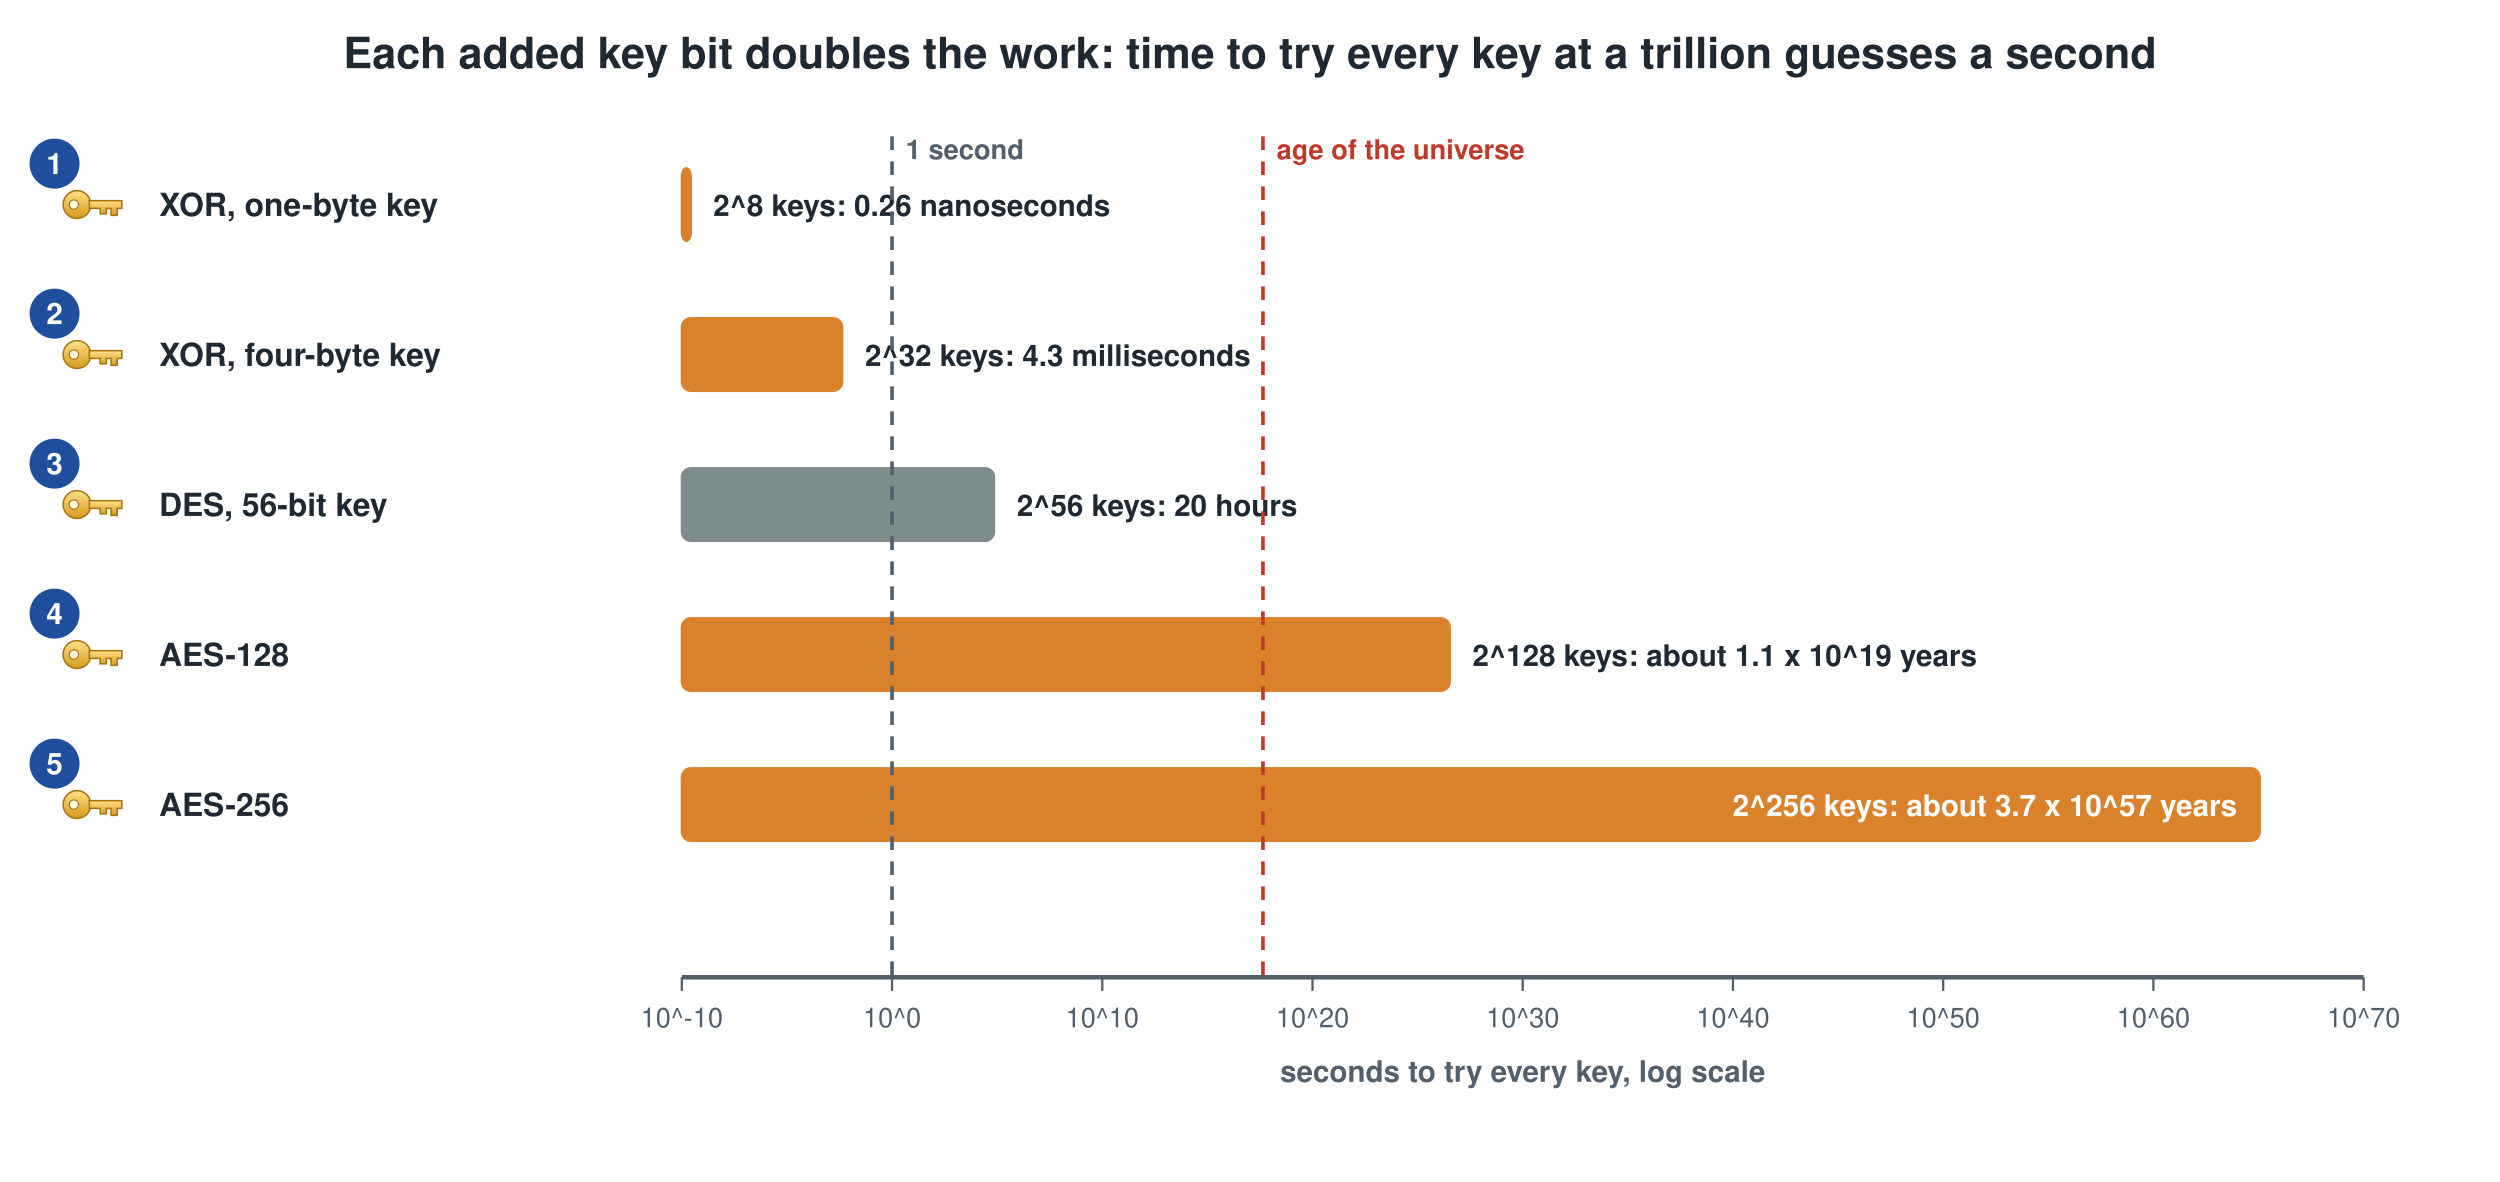
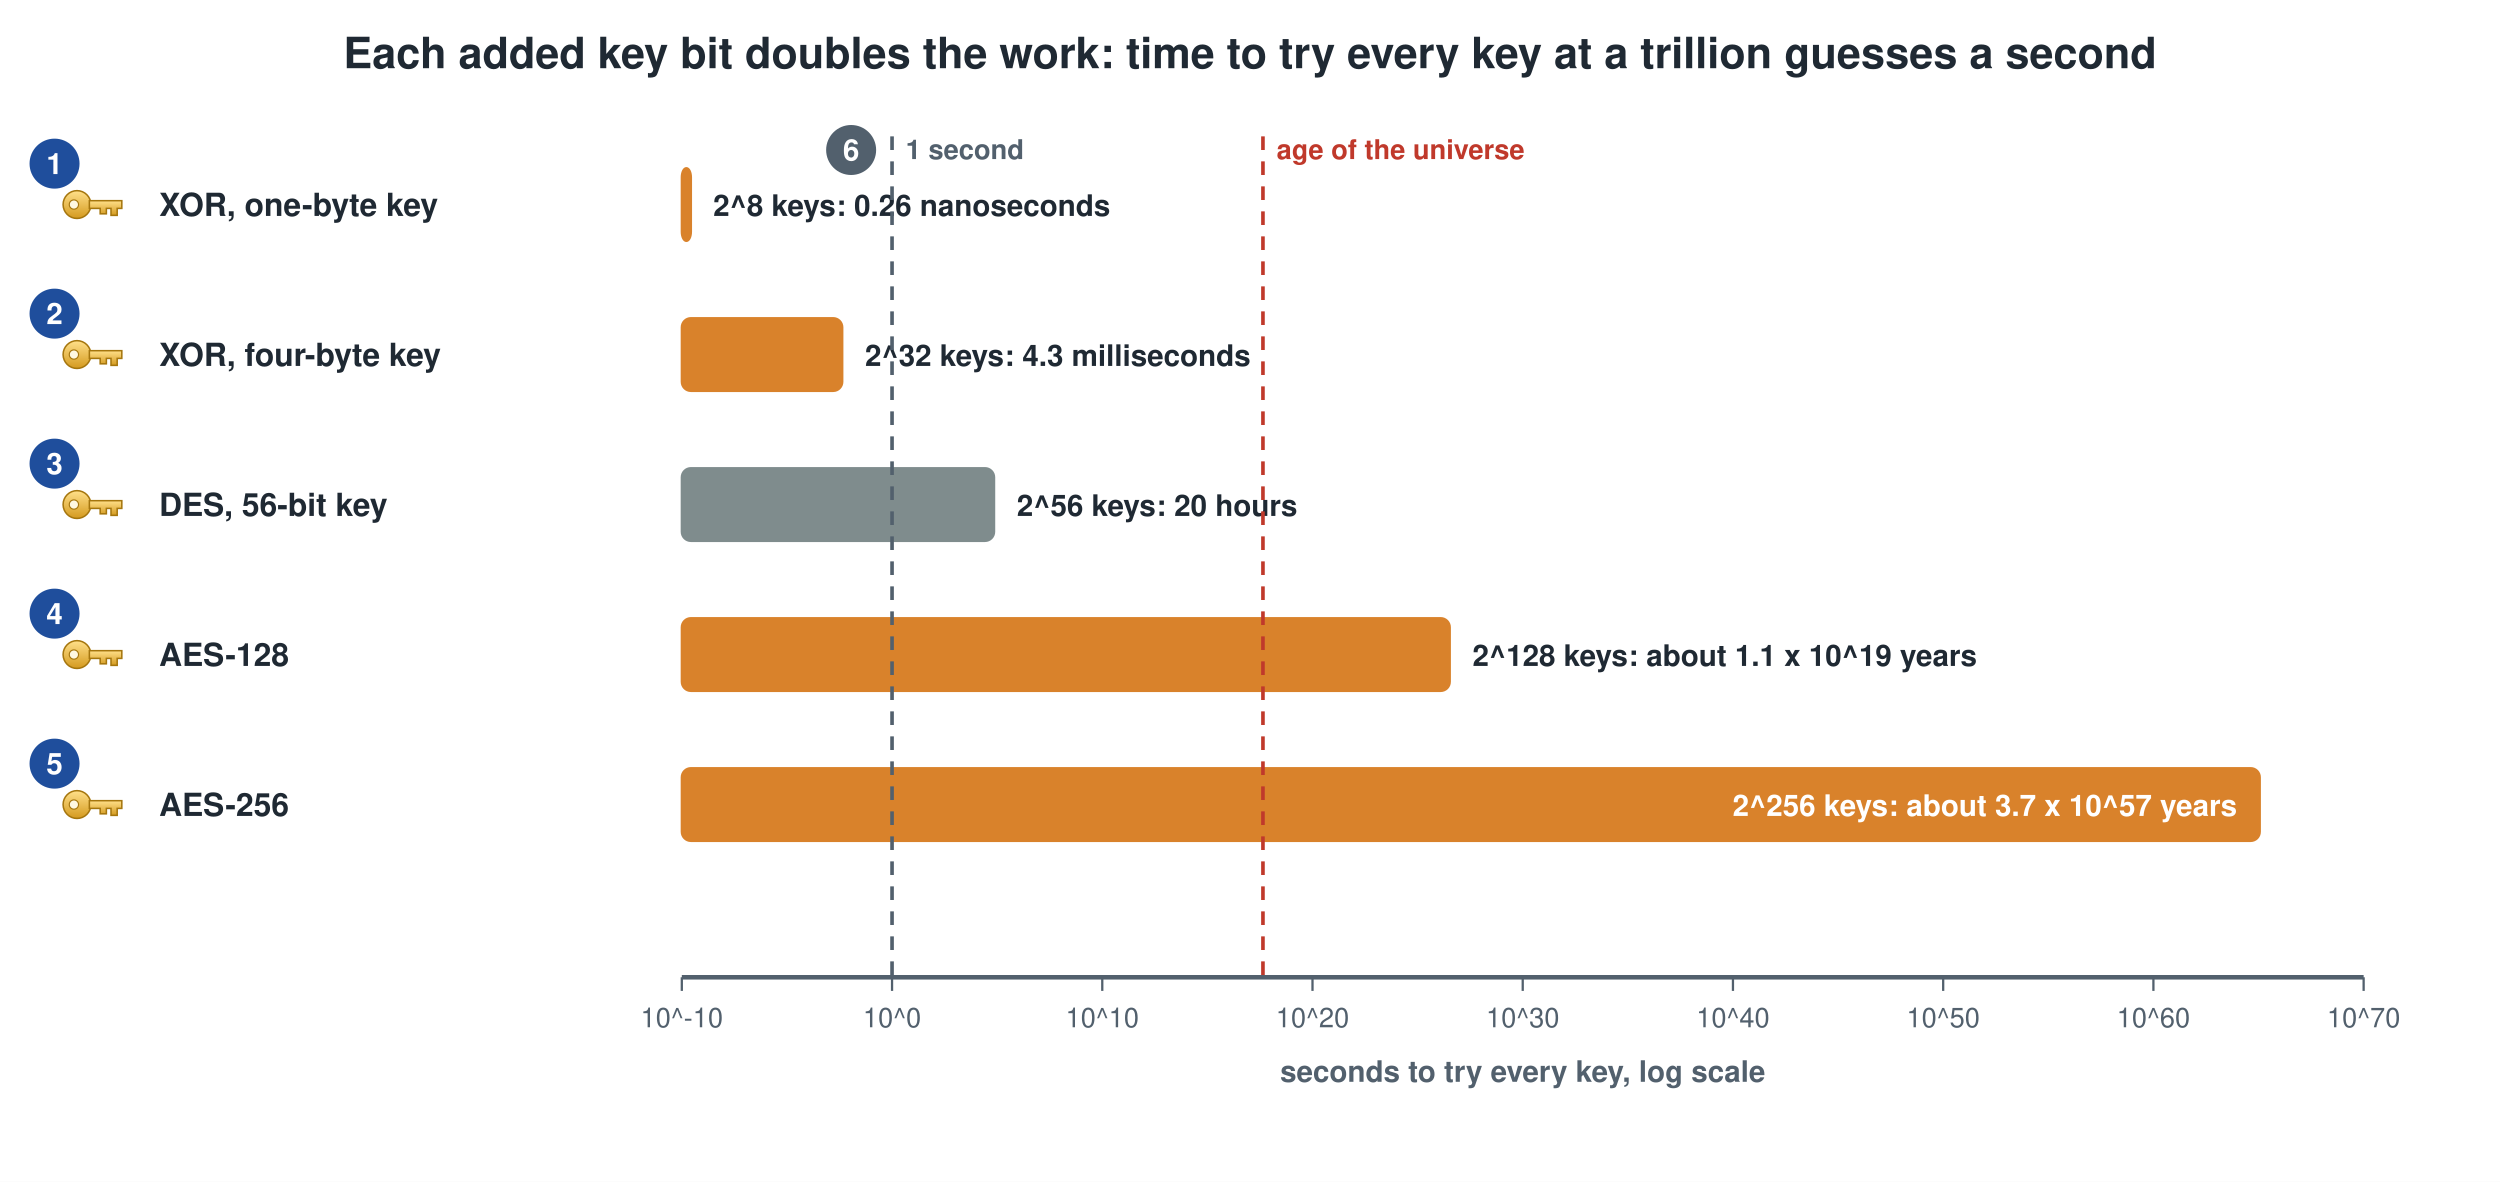
<svg xmlns="http://www.w3.org/2000/svg" viewBox="0 0 1100 520" width="1100" height="520" role="img" aria-labelledby="t d">
  <style>@media (prefers-reduced-motion: no-preference){.st{animation:fig-in .7s ease-out both}.s1{animation-delay:0.00s}.s2{animation-delay:0.90s}.s3{animation-delay:1.80s}.s4{animation-delay:2.70s}.s5{animation-delay:3.60s}.s6{animation-delay:4.50s}}@keyframes fig-in{from{opacity:0}to{opacity:1}}</style>
  <defs>
    <linearGradient id="g-box" x1="0" y1="0" x2="0" y2="1">
      <stop offset="0" stop-color="#f3f8fe" />
      <stop offset="1" stop-color="#c9ddf4" />
    </linearGradient>
    <filter id="f-drop" x="-10%" y="-10%" width="130%" height="140%">
      <feDropShadow dx="1.5" dy="2" stdDeviation="1.6" flood-color="#000" flood-opacity=".18" />
    </filter>
    <linearGradient id="g-steel" x1="0" y1="0" x2="1" y2="0">
      <stop offset="0" stop-color="#4a5361" />
      <stop offset=".5" stop-color="#2b313a" />
      <stop offset="1" stop-color="#1c2027" />
    </linearGradient>
    <linearGradient id="g-steel-top" x1="0" y1="0" x2="0" y2="1">
      <stop offset="0" stop-color="#7d8796" />
      <stop offset="1" stop-color="#4a5361" />
    </linearGradient>
    <linearGradient id="g-silver" x1="0" y1="0" x2="0" y2="1">
      <stop offset="0" stop-color="#f4f6f8" />
      <stop offset="1" stop-color="#b9c0c9" />
    </linearGradient>
    <linearGradient id="g-silver-side" x1="0" y1="0" x2="1" y2="0">
      <stop offset="0" stop-color="#d8dde3" />
      <stop offset="1" stop-color="#9aa3ae" />
    </linearGradient>
    <linearGradient id="g-screen" x1="0" y1="0" x2="1" y2="1">
      <stop offset="0" stop-color="#5fc3ff" />
      <stop offset=".55" stop-color="#1e88e5" />
      <stop offset="1" stop-color="#0b4f9c" />
    </linearGradient>
    <linearGradient id="g-router" x1="0" y1="0" x2="0" y2="1">
      <stop offset="0" stop-color="#6fb6e8" />
      <stop offset="1" stop-color="#1f5f99" />
    </linearGradient>
    <linearGradient id="g-router-top" x1="0" y1="0" x2="0" y2="1">
      <stop offset="0" stop-color="#e9f4fc" />
      <stop offset="1" stop-color="#a9cdea" />
    </linearGradient>
    <linearGradient id="g-db" x1="0" y1="0" x2="1" y2="0">
      <stop offset="0" stop-color="#8e99a6" />
      <stop offset=".45" stop-color="#e3e7eb" />
      <stop offset="1" stop-color="#7b8693" />
    </linearGradient>
    <linearGradient id="g-brick" x1="0" y1="0" x2="0" y2="1">
      <stop offset="0" stop-color="#e2774f" />
      <stop offset="1" stop-color="#b2472a" />
    </linearGradient>
    <linearGradient id="g-cloud" x1="0" y1="0" x2="0" y2="1">
      <stop offset="0" stop-color="#ffffff" />
      <stop offset="1" stop-color="#b8dcf5" />
    </linearGradient>
    <linearGradient id="g-skin" x1="0" y1="0" x2="0" y2="1">
      <stop offset="0" stop-color="#f7d7bf" />
      <stop offset="1" stop-color="#e2b394" />
    </linearGradient>
    <linearGradient id="g-suit" x1="0" y1="0" x2="0" y2="1">
      <stop offset="0" stop-color="#4b5563" />
      <stop offset="1" stop-color="#1f2733" />
    </linearGradient>
    <linearGradient id="g-suit2" x1="0" y1="0" x2="0" y2="1">
      <stop offset="0" stop-color="#7b5ea7" />
      <stop offset="1" stop-color="#46336b" />
    </linearGradient>
    <linearGradient id="g-hood" x1="0" y1="0" x2="0" y2="1">
      <stop offset="0" stop-color="#3a3f47" />
      <stop offset="1" stop-color="#0f1216" />
    </linearGradient>
    <linearGradient id="g-robot" x1="0" y1="0" x2="0" y2="1">
      <stop offset="0" stop-color="#e8eef5" />
      <stop offset="1" stop-color="#9fb0c3" />
    </linearGradient>
    <linearGradient id="g-gold" x1="0" y1="0" x2="0" y2="1">
      <stop offset="0" stop-color="#ffe08a" />
      <stop offset="1" stop-color="#d49a1f" />
    </linearGradient>
    <linearGradient id="g-paper" x1="0" y1="0" x2="0" y2="1">
      <stop offset="0" stop-color="#ffffff" />
      <stop offset="1" stop-color="#e4e9ef" />
    </linearGradient>
    <linearGradient id="g-green" x1="0" y1="0" x2="0" y2="1">
      <stop offset="0" stop-color="#7fd38b" />
      <stop offset="1" stop-color="#2e8b45" />
    </linearGradient>
    <linearGradient id="g-red" x1="0" y1="0" x2="0" y2="1">
      <stop offset="0" stop-color="#ff8a80" />
      <stop offset="1" stop-color="#c62828" />
    </linearGradient>
    <radialGradient id="g-shadow">
      <stop offset="0" stop-color="#000" stop-opacity=".28" />
      <stop offset="1" stop-color="#000" stop-opacity="0" />
    </radialGradient>
    <linearGradient id="g-suit3" x1="0" y1="0" x2="0" y2="1">
      <stop offset="0" stop-color="#2e86c1" />
      <stop offset="1" stop-color="#1b4f72" />
    </linearGradient>
    <symbol id="i-key" viewBox="0 0 100 100">
      <circle cx="32" cy="50" r="18" fill="url(#g-gold)" stroke="#a5760e" stroke-width="2" />
      <circle cx="28" cy="50" r="6" fill="#fff8e1" stroke="#a5760e" stroke-width="1.5" />
      <path d="M48 45 H90 V55 H84 V64 H76 V55 H70 V62 H62 V55 H48 Z" fill="url(#g-gold)" stroke="#a5760e" stroke-width="2" />
    </symbol>
  </defs>
  <rect width="1100" height="520" fill="#ffffff" />
  <text x="550.0" y="30.0" font-family="Helvetica, Arial, sans-serif" font-size="19" fill="#1f2933" font-weight="bold" text-anchor="middle">Each added key bit doubles the work: time to try every key at a trillion guesses a second</text>
  <line x1="300" y1="430" x2="1040" y2="430" stroke="#52606d" stroke-width="2" />
  <line x1="300.0" y1="430" x2="300.0" y2="436" stroke="#52606d" />
  <text x="300.0" y="452.0" font-family="Helvetica, Arial, sans-serif" font-size="12" fill="#52606d" font-weight="normal" text-anchor="middle">10^-10</text>
  <line x1="392.5" y1="430" x2="392.5" y2="436" stroke="#52606d" />
  <text x="392.5" y="452.0" font-family="Helvetica, Arial, sans-serif" font-size="12" fill="#52606d" font-weight="normal" text-anchor="middle">10^0</text>
  <line x1="485.0" y1="430" x2="485.0" y2="436" stroke="#52606d" />
  <text x="485.0" y="452.0" font-family="Helvetica, Arial, sans-serif" font-size="12" fill="#52606d" font-weight="normal" text-anchor="middle">10^10</text>
  <line x1="577.5" y1="430" x2="577.5" y2="436" stroke="#52606d" />
  <text x="577.5" y="452.0" font-family="Helvetica, Arial, sans-serif" font-size="12" fill="#52606d" font-weight="normal" text-anchor="middle">10^20</text>
  <line x1="670.0" y1="430" x2="670.0" y2="436" stroke="#52606d" />
  <text x="670.0" y="452.0" font-family="Helvetica, Arial, sans-serif" font-size="12" fill="#52606d" font-weight="normal" text-anchor="middle">10^30</text>
  <line x1="762.5" y1="430" x2="762.5" y2="436" stroke="#52606d" />
  <text x="762.5" y="452.0" font-family="Helvetica, Arial, sans-serif" font-size="12" fill="#52606d" font-weight="normal" text-anchor="middle">10^40</text>
  <line x1="855.0" y1="430" x2="855.0" y2="436" stroke="#52606d" />
  <text x="855.0" y="452.0" font-family="Helvetica, Arial, sans-serif" font-size="12" fill="#52606d" font-weight="normal" text-anchor="middle">10^50</text>
  <line x1="947.5" y1="430" x2="947.5" y2="436" stroke="#52606d" />
  <text x="947.5" y="452.0" font-family="Helvetica, Arial, sans-serif" font-size="12" fill="#52606d" font-weight="normal" text-anchor="middle">10^60</text>
  <line x1="1040.0" y1="430" x2="1040.0" y2="436" stroke="#52606d" />
  <text x="1040.0" y="452.0" font-family="Helvetica, Arial, sans-serif" font-size="12" fill="#52606d" font-weight="normal" text-anchor="middle">10^70</text>
  <text x="670.0" y="476.0" font-family="Helvetica, Arial, sans-serif" font-size="13" fill="#52606d" font-weight="bold" text-anchor="middle">seconds to try every key, log scale</text>
  <g class="st s1">
    <use href="#i-key" x="23.0" y="73.0" width="34" height="34" />
  </g>
  <g class="st s1">
    <text x="70.0" y="95.0" font-family="Helvetica, Arial, sans-serif" font-size="14" fill="#1f2933" font-weight="bold" text-anchor="start">XOR, one-byte key</text>
  </g>
  <g class="st s1">
    <rect x="300.0" y="74.0" width="4.0" height="32.0" rx="4" fill="#d9822b" fill-opacity="1" stroke="#d9822b" stroke-width="1" />
  </g>
  <g class="st s1">
    <text x="313.8" y="95.0" font-family="Helvetica, Arial, sans-serif" font-size="13" fill="#1f2933" font-weight="bold" text-anchor="start">2^8 keys: 0.26 nanoseconds</text>
  </g>
  <g class="st s1">
    <circle cx="24" cy="72" r="12" fill="#1f4e9c" stroke="#fff" stroke-width="2" />
    <text x="24.0" y="76.6" font-family="Helvetica, Arial, sans-serif" font-size="13" fill="#fff" font-weight="bold" text-anchor="middle">1</text>
  </g>
  <g class="st s2">
    <use href="#i-key" x="23.0" y="139.0" width="34" height="34" />
  </g>
  <g class="st s2">
    <text x="70.0" y="161.0" font-family="Helvetica, Arial, sans-serif" font-size="14" fill="#1f2933" font-weight="bold" text-anchor="start">XOR, four-byte key</text>
  </g>
  <g class="st s2">
    <rect x="300.0" y="140.0" width="70.6" height="32.0" rx="4" fill="#d9822b" fill-opacity="1" stroke="#d9822b" stroke-width="1" />
  </g>
  <g class="st s2">
    <text x="380.6" y="161.0" font-family="Helvetica, Arial, sans-serif" font-size="13" fill="#1f2933" font-weight="bold" text-anchor="start">2^32 keys: 4.3 milliseconds</text>
  </g>
  <g class="st s2">
    <circle cx="24" cy="138" r="12" fill="#1f4e9c" stroke="#fff" stroke-width="2" />
    <text x="24.0" y="142.6" font-family="Helvetica, Arial, sans-serif" font-size="13" fill="#fff" font-weight="bold" text-anchor="middle">2</text>
  </g>
  <g class="st s3">
    <use href="#i-key" x="23.0" y="205.0" width="34" height="34" />
  </g>
  <g class="st s3">
    <text x="70.0" y="227.0" font-family="Helvetica, Arial, sans-serif" font-size="14" fill="#1f2933" font-weight="bold" text-anchor="start">DES, 56-bit key</text>
  </g>
  <g class="st s3">
    <rect x="300.0" y="206.0" width="137.4" height="32.0" rx="4" fill="#7f8c8d" fill-opacity="1" stroke="#7f8c8d" stroke-width="1" />
  </g>
  <g class="st s3">
    <text x="447.4" y="227.0" font-family="Helvetica, Arial, sans-serif" font-size="13" fill="#1f2933" font-weight="bold" text-anchor="start">2^56 keys: 20 hours</text>
  </g>
  <g class="st s3">
    <circle cx="24" cy="204" r="12" fill="#1f4e9c" stroke="#fff" stroke-width="2" />
    <text x="24.0" y="208.6" font-family="Helvetica, Arial, sans-serif" font-size="13" fill="#fff" font-weight="bold" text-anchor="middle">3</text>
  </g>
  <g class="st s4">
    <use href="#i-key" x="23.0" y="271.0" width="34" height="34" />
  </g>
  <g class="st s4">
    <text x="70.0" y="293.0" font-family="Helvetica, Arial, sans-serif" font-size="14" fill="#1f2933" font-weight="bold" text-anchor="start">AES-128</text>
  </g>
  <g class="st s4">
    <rect x="300.0" y="272.0" width="337.9" height="32.0" rx="4" fill="#d9822b" fill-opacity="1" stroke="#d9822b" stroke-width="1" />
  </g>
  <g class="st s4">
    <text x="647.9" y="293.0" font-family="Helvetica, Arial, sans-serif" font-size="13" fill="#1f2933" font-weight="bold" text-anchor="start">2^128 keys: about 1.1 x 10^19 years</text>
  </g>
  <g class="st s4">
    <circle cx="24" cy="270" r="12" fill="#1f4e9c" stroke="#fff" stroke-width="2" />
    <text x="24.0" y="274.6" font-family="Helvetica, Arial, sans-serif" font-size="13" fill="#fff" font-weight="bold" text-anchor="middle">4</text>
  </g>
  <g class="st s5">
    <use href="#i-key" x="23.0" y="337.0" width="34" height="34" />
  </g>
  <g class="st s5">
    <text x="70.0" y="359.0" font-family="Helvetica, Arial, sans-serif" font-size="14" fill="#1f2933" font-weight="bold" text-anchor="start">AES-256</text>
  </g>
  <g class="st s5">
    <rect x="300.0" y="338.0" width="694.3" height="32.0" rx="4" fill="#d9822b" fill-opacity="1" stroke="#d9822b" stroke-width="1" />
  </g>
  <g class="st s5">
    <text x="984.3" y="359.0" font-family="Helvetica, Arial, sans-serif" font-size="13" fill="#ffffff" font-weight="bold" text-anchor="end">2^256 keys: about 3.7 x 10^57 years</text>
  </g>
  <g class="st s5">
    <circle cx="24" cy="336" r="12" fill="#1f4e9c" stroke="#fff" stroke-width="2" />
    <text x="24.0" y="340.6" font-family="Helvetica, Arial, sans-serif" font-size="13" fill="#fff" font-weight="bold" text-anchor="middle">5</text>
  </g>
  <g class="st s6">
    <line x1="392.5" y1="60" x2="392.5" y2="430" stroke="#52606d" stroke-width="1.6" stroke-dasharray="6 5" />
  </g>
  <g class="st s6">
    <text x="398.5" y="70.0" font-family="Helvetica, Arial, sans-serif" font-size="12" fill="#52606d" font-weight="bold" text-anchor="start">1 second</text>
  </g>
  <g class="st s6">
    <line x1="555.7" y1="60" x2="555.7" y2="430" stroke="#c0392b" stroke-width="1.6" stroke-dasharray="6 5" />
  </g>
  <g class="st s6">
    <text x="561.7" y="70.0" font-family="Helvetica, Arial, sans-serif" font-size="12" fill="#c0392b" font-weight="bold" text-anchor="start">age of the universe</text>
  </g>
+   <g class="st s6">
+     <circle cx="374.5" cy="66" r="12" fill="#52606d" stroke="#fff" stroke-width="2" />
+     <text x="374.5" y="70.6" font-family="Helvetica, Arial, sans-serif" font-size="13" fill="#fff" font-weight="bold" text-anchor="middle">6</text>
+   </g>
</svg>
